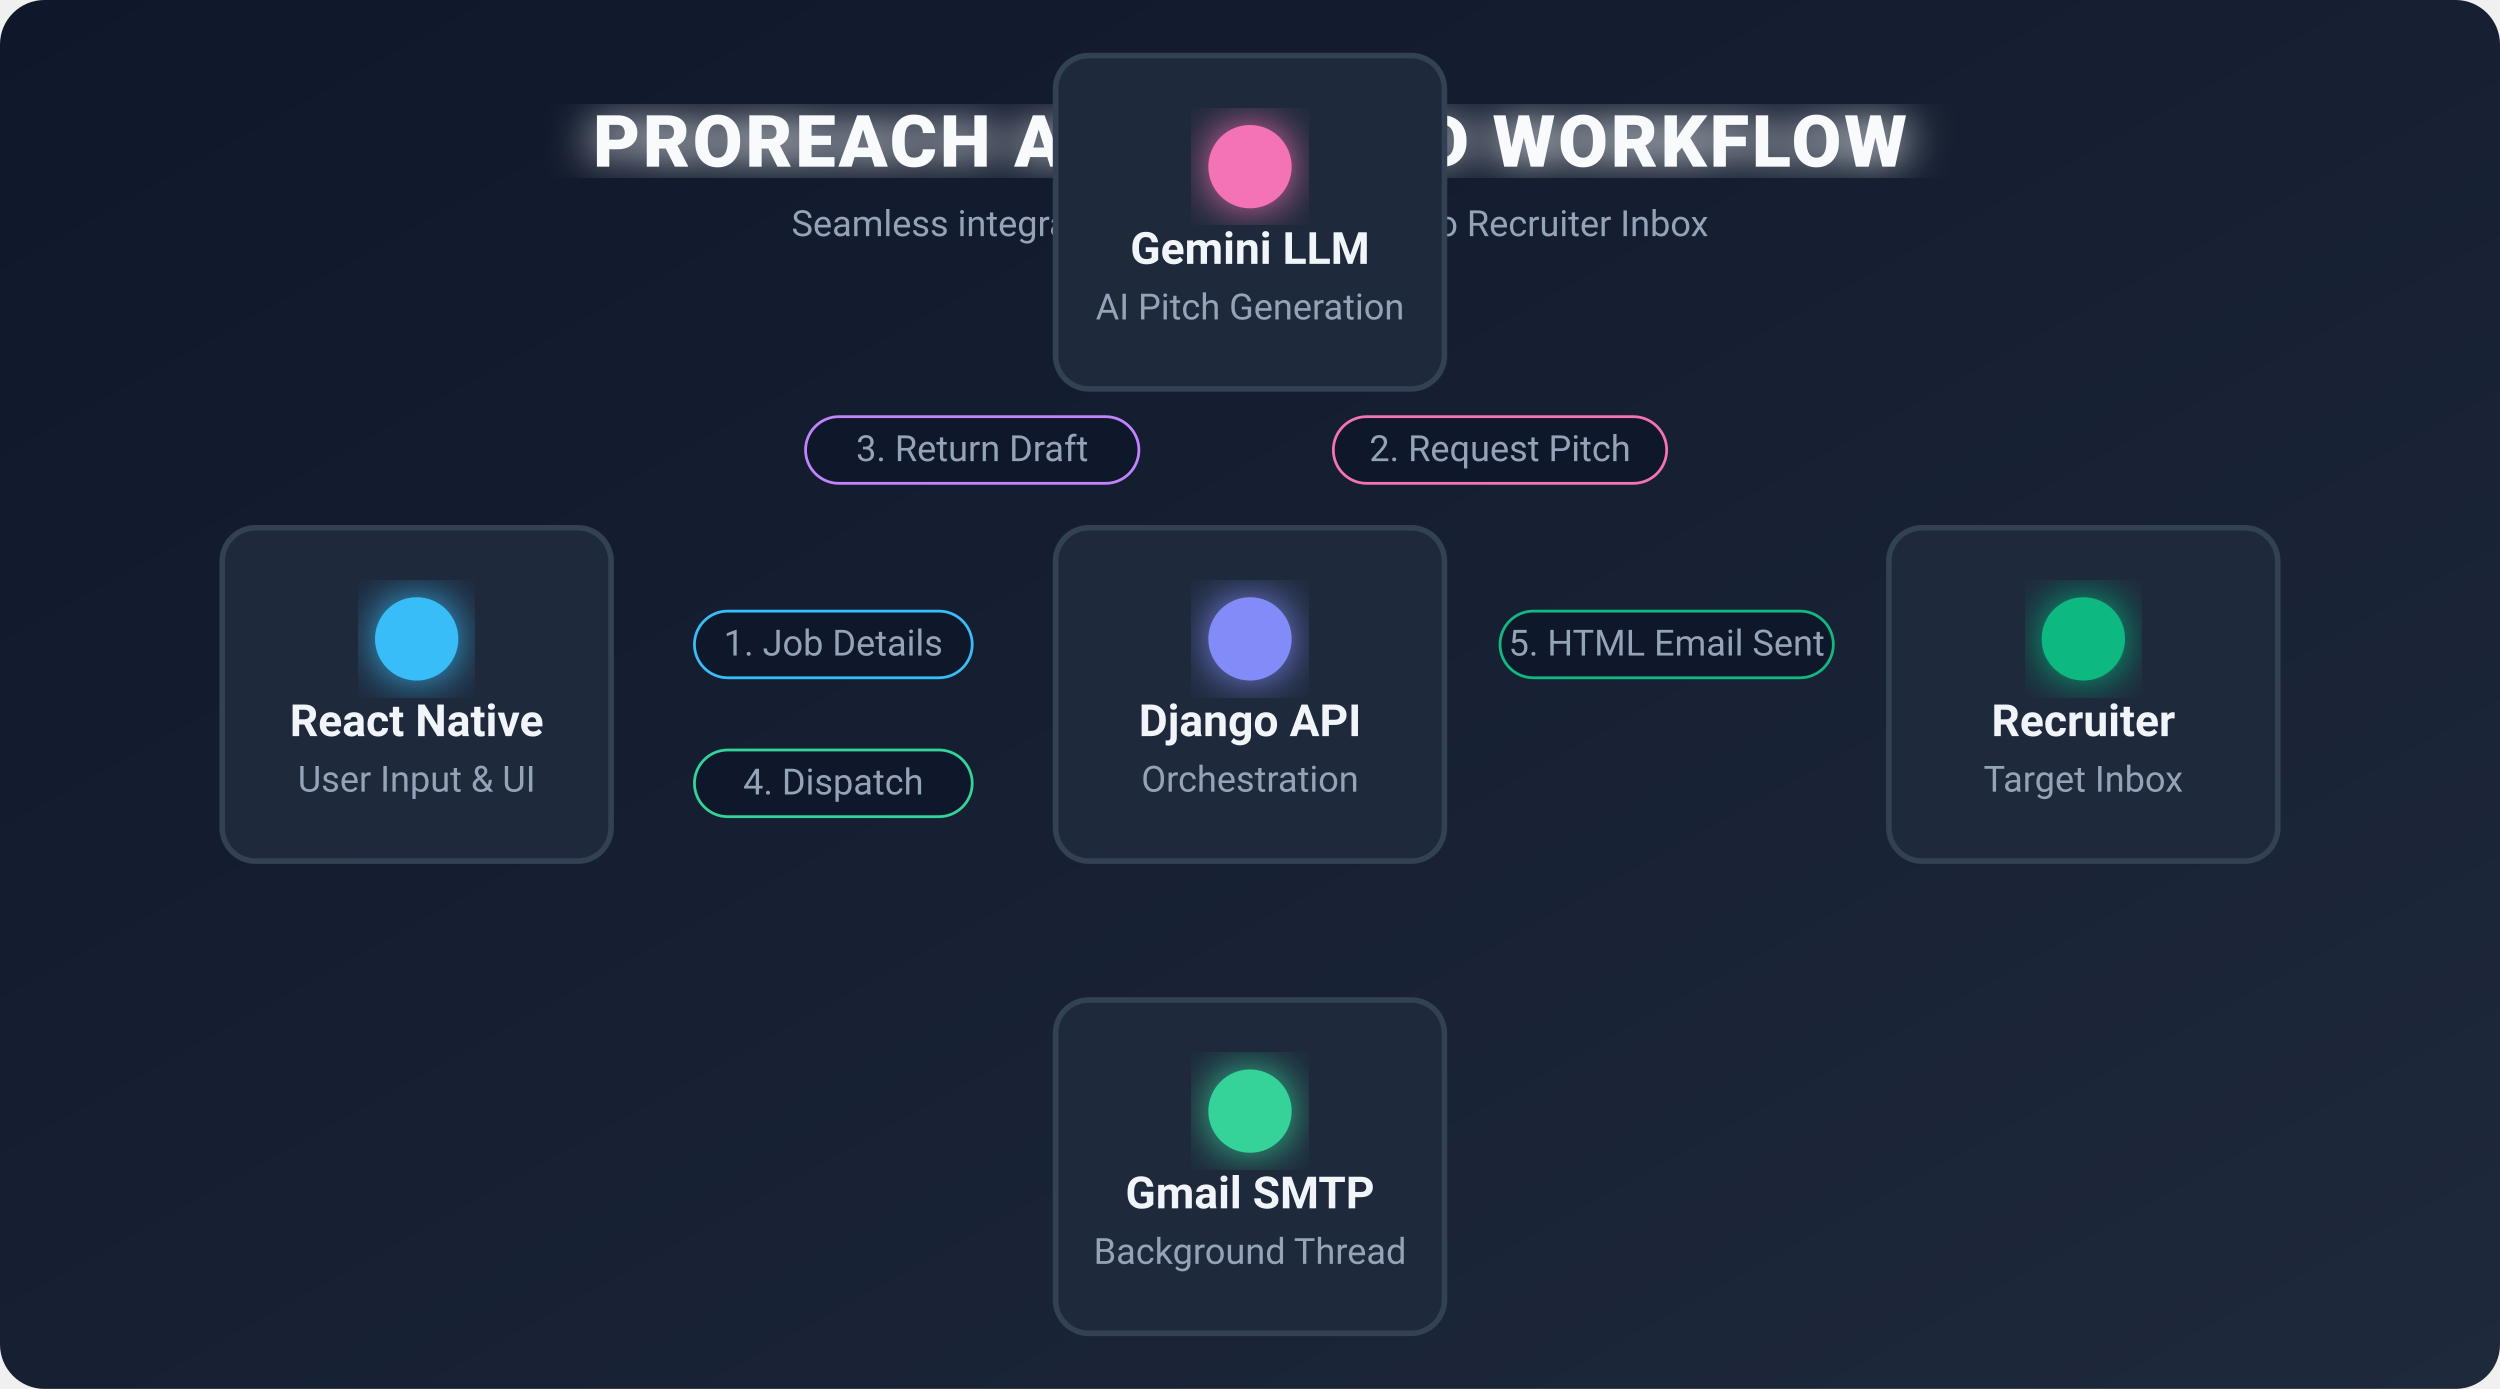
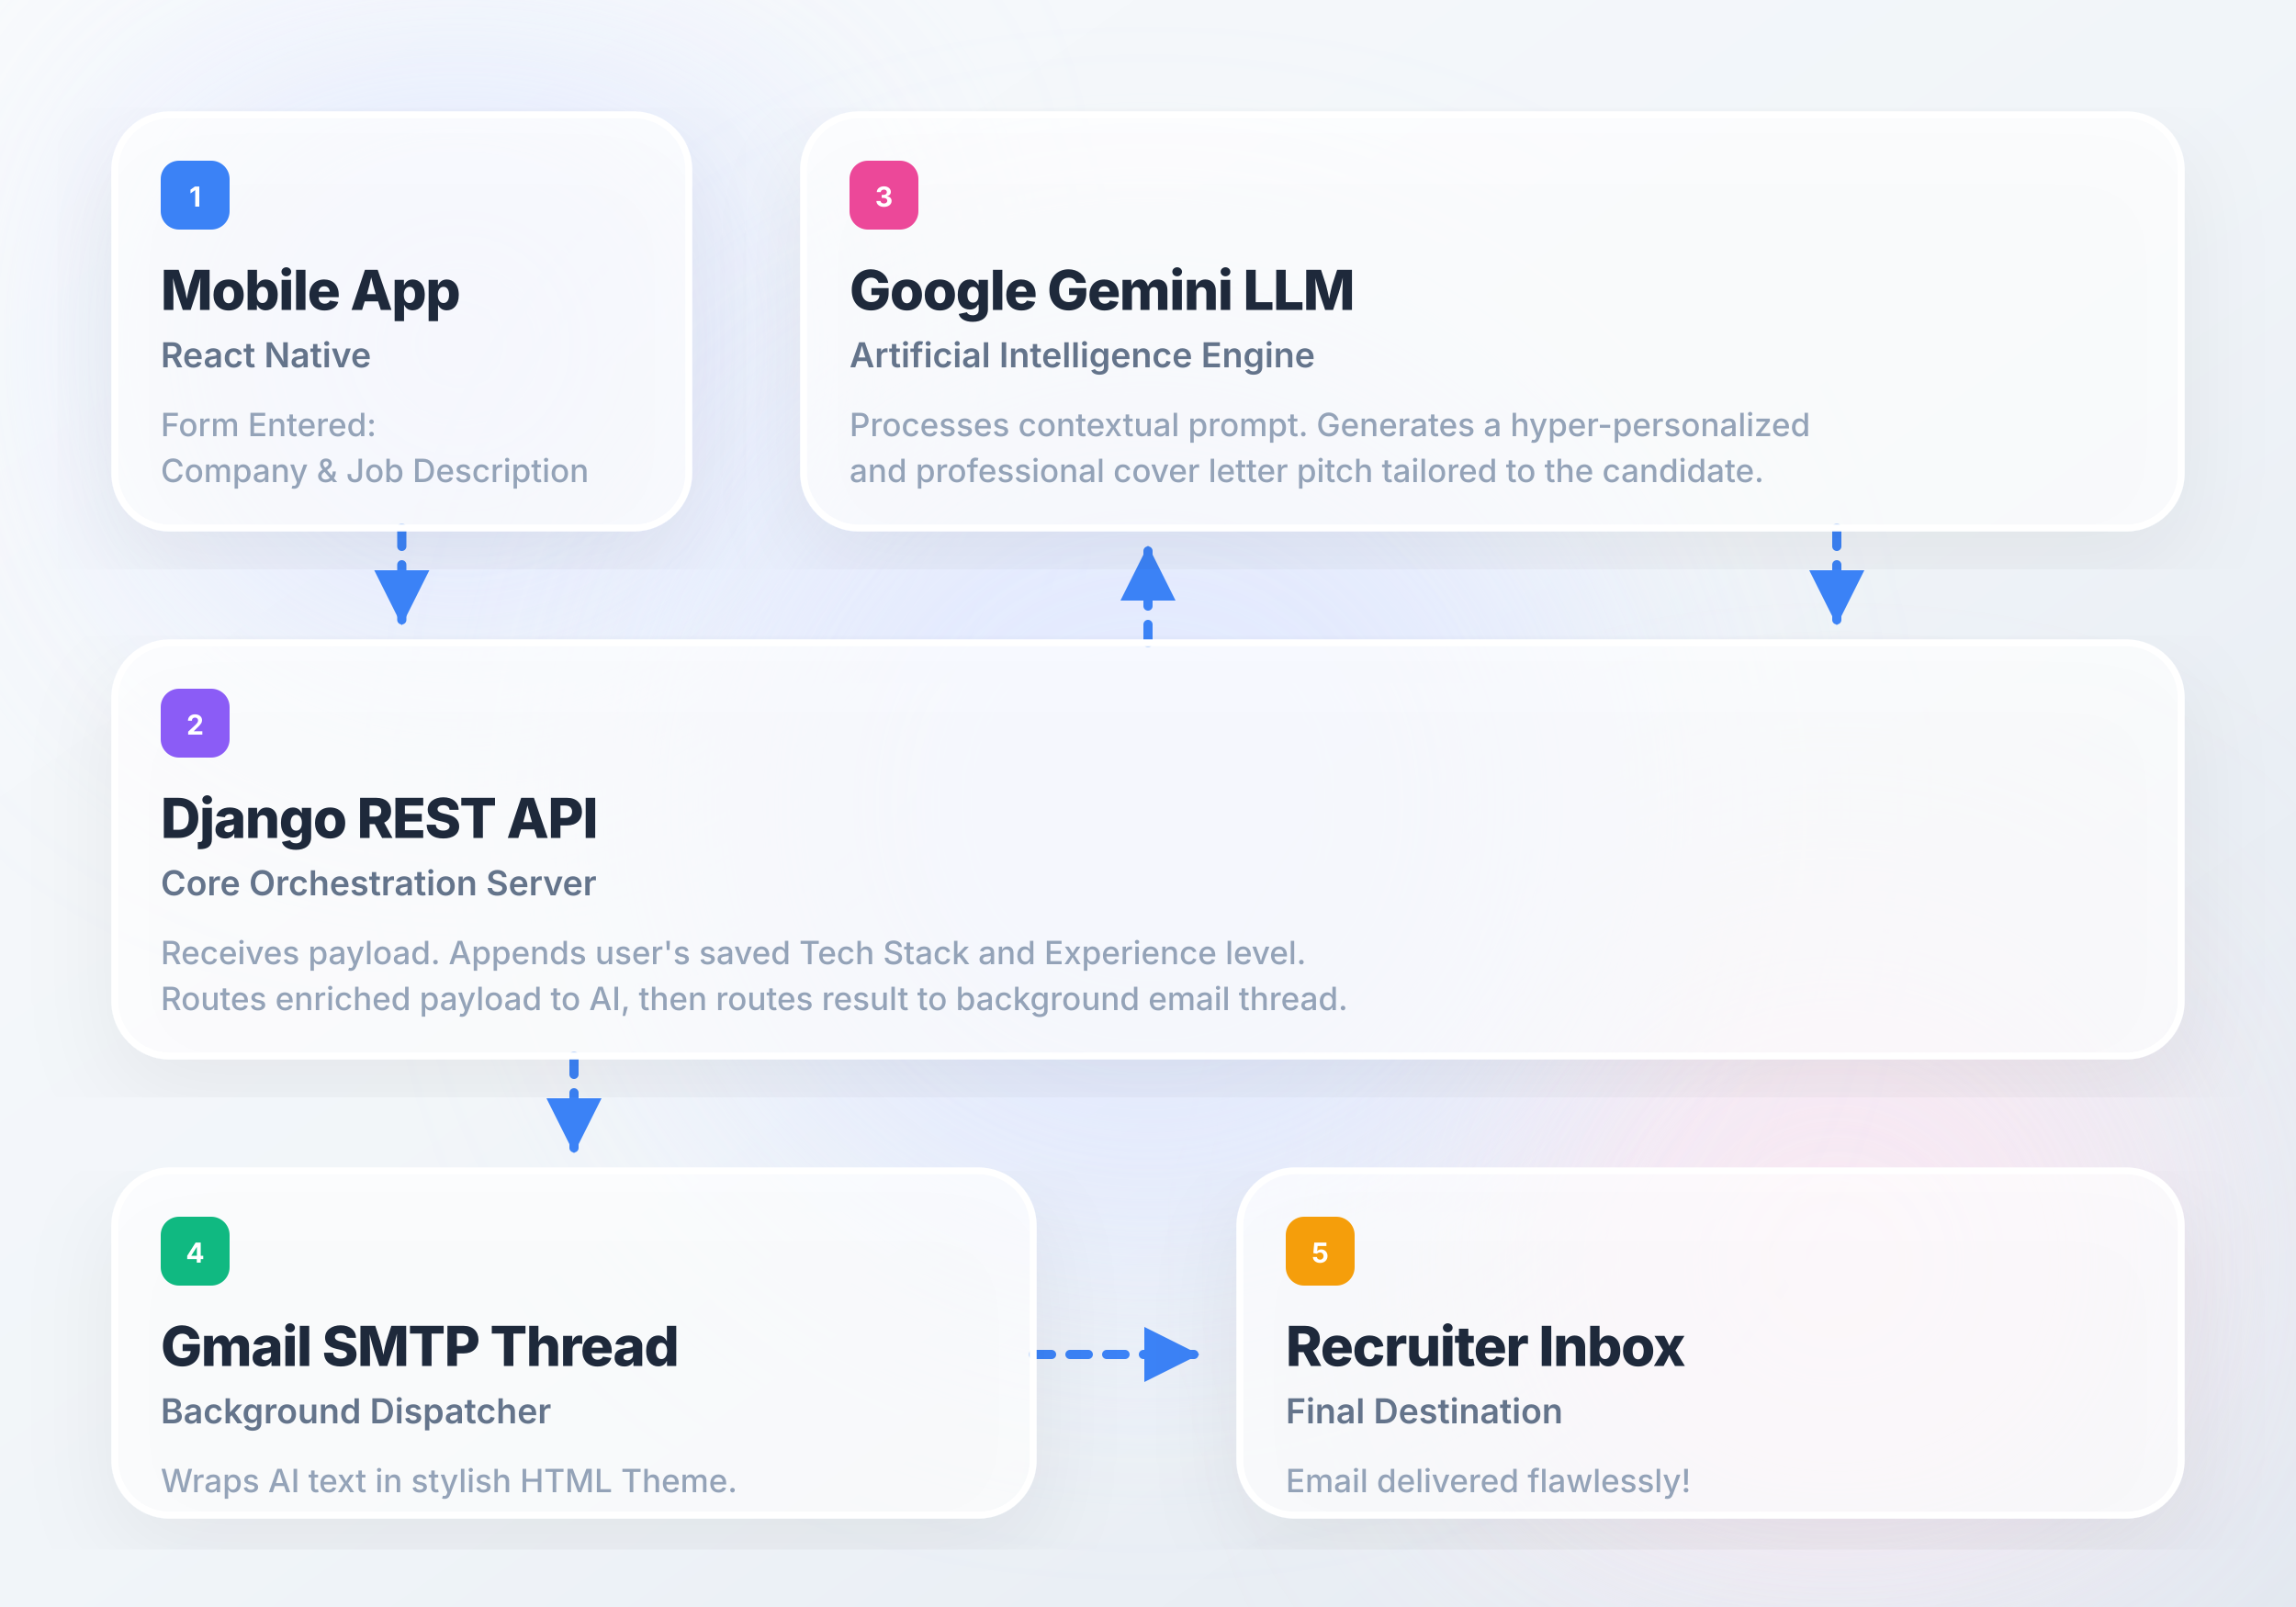
- <svg xmlns="http://www.w3.org/2000/svg" viewBox="0 0 900 500" width="100%" height="500">
+ <svg xmlns="http://www.w3.org/2000/svg" viewBox="0 0 1000 700" width="100%" height="700">
  <defs>
-     <linearGradient id="bg" x1="0" y1="0" x2="1" y2="1">
-       <stop offset="0%" stop-color="#0F172A" />
-       <stop offset="100%" stop-color="#1E293B" />
+     <linearGradient id="bgGrad" x1="0%" y1="0%" x2="100%" y2="100%">
+       <stop offset="0%" stop-color="#F8FAFC" />
+       <stop offset="50%" stop-color="#F1F5F9" />
+       <stop offset="100%" stop-color="#E2E8F0" />
    </linearGradient>
-     <linearGradient id="pathGradient" x1="0" y1="0" x2="1" y2="0">
-       <stop offset="0%" stop-color="#38BDF8" />
-       <stop offset="100%" stop-color="#818CF8" />
-     </linearGradient>
-     <linearGradient id="aiGradient" x1="0" y1="0" x2="1" y2="0">
-       <stop offset="0%" stop-color="#F472B6" />
-       <stop offset="100%" stop-color="#C084FC" />
-     </linearGradient>
-     <linearGradient id="emailGradient" x1="0" y1="0" x2="1" y2="0">
-       <stop offset="0%" stop-color="#34D399" />
-       <stop offset="100%" stop-color="#10B981" />
-     </linearGradient>
-     <filter id="glow" x="-20%" y="-20%" width="140%" height="140%">
-       <feGaussianBlur stdDeviation="8" result="blur" />
-       <feMerge>
-         <feMergeNode in="blur" />
-         <feMergeNode in="SourceGraphic" />
-       </feMerge>
+     <filter id="glass" x="-10%" y="-10%" width="120%" height="120%">
+       <feDropShadow dx="0" dy="15" stdDeviation="20" flood-color="#0F172A" flood-opacity="0.08" />
    </filter>
+     <marker id="arrowhead" viewBox="0 0 10 10" refX="9" refY="5" markerWidth="6" markerHeight="6" orient="auto">
+       <path d="M 0 0 L 10 5 L 0 10 z" fill="#3B82F6" />
+     </marker>
    <style>
-       .text-title { font-family: -apple-system, BlinkMacSystemFont, 'Segoe UI', Roboto, sans-serif; font-weight: 800; font-size: 26px; fill: #F8FAFC; letter-spacing: 1px; }
-       .text-node { font-family: -apple-system, BlinkMacSystemFont, 'Segoe UI', Roboto, sans-serif; font-weight: 600; font-size: 16px; fill: #F1F5F9; }
-       .text-desc { font-family: -apple-system, BlinkMacSystemFont, 'Segoe UI', Roboto, sans-serif; font-weight: 400; font-size: 13px; fill: #94A3B8; }
+       .bg-blob { fill: #E0E7FF; filter: blur(60px); opacity: 0.8; }
+       .bg-blob-pink { fill: #FCE7F3; filter: blur(60px); opacity: 0.8; }
      
-       .box { fill: #1E293B; stroke: #334155; stroke-width: 2; rx: 12; transition: all 0.3s; }
+       .glass-card { fill: rgba(255, 255, 255, 0.7); stroke: rgba(255, 255, 255, 1); stroke-width: 3; rx: 24; filter: url(#glass); }
      
-       .flow-line { fill: none; stroke-width: 3; stroke-linecap: round; stroke-dasharray: 8 8; animation: moveFlow 1s linear infinite; }
-       @keyframes moveFlow { to { stroke-dashoffset: -16; } }
+       .title { font-family: -apple-system, system-ui, sans-serif; font-weight: 800; font-size: 24px; fill: #1E293B; letter-spacing: -0.5px; }
+       .subtitle { font-family: -apple-system, system-ui, sans-serif; font-weight: 600; font-size: 15px; fill: #64748B; }
+       .desc { font-family: -apple-system, system-ui, sans-serif; font-weight: 500; font-size: 14px; fill: #94A3B8; }
+       
+       .beam { fill: none; stroke: #3B82F6; stroke-width: 4; stroke-dasharray: 8 8; stroke-linecap: round; animation: flowBeam 1s linear infinite; }
+       @keyframes flowBeam { to { stroke-dashoffset: -16; } }

-       .pulse { animation: pulseGlow 2s infinite alternate; }
-       @keyframes pulseGlow {
-         0% { opacity: 0.7; transform: scale(0.98); }
-         100% { opacity: 1; transform: scale(1.02); }
-       }
+       .badge { font-family: -apple-system, system-ui, sans-serif; font-weight: 700; font-size: 12px; fill: #FFFFFF; }
    </style>
  </defs>
-   <rect width="900" height="500" fill="url(#bg)" rx="16" />
-   <text x="450" y="60" text-anchor="middle" class="text-title" filter="url(#glow)">PROREACH AUTOMATED WORKFLOW</text>
-   <text x="450" y="85" text-anchor="middle" class="text-desc">Seamless integration from Mobile to AI to Recruiter Inbox</text>
-   <path d="M 220 250 L 380 250" class="flow-line" stroke="url(#pathGradient)" filter="url(#glow)" />
-   <path d="M 450 190 L 450 140" class="flow-line" stroke="url(#aiGradient)" filter="url(#glow)" />
-   <path d="M 450 310 L 450 360" class="flow-line" stroke="url(#emailGradient)" filter="url(#glow)" />
-   <path d="M 520 250 L 680 250" class="flow-line" stroke="url(#emailGradient)" filter="url(#glow)" />
-   <g transform="translate(80, 190)">
-     <rect width="140" height="120" class="box" />
-     <circle cx="70" cy="40" r="15" fill="#38BDF8" class="pulse" filter="url(#glow)" />
-     <text x="70" y="75" text-anchor="middle" class="text-node">React Native</text>
-     <text x="70" y="95" text-anchor="middle" class="text-desc">User Input &amp; UI</text>
+   <rect width="1000" height="700" fill="url(#bgGrad)" />
+   <circle cx="200" cy="150" r="150" class="bg-blob" />
+   <circle cx="800" cy="550" r="150" class="bg-blob-pink" />
+   <circle cx="500" cy="350" r="200" class="bg-blob" />
+   <path d="M 175 230 L 175 270" class="beam" marker-end="url(#arrowhead)" />
+   <path d="M 500 280 L 500 240" class="beam" marker-end="url(#arrowhead)" />
+   <path d="M 800 230 L 800 270" class="beam" marker-end="url(#arrowhead)" />
+   <path d="M 250 460 L 250 500" class="beam" marker-end="url(#arrowhead)" />
+   <path d="M 450 590 L 520 590" class="beam" marker-end="url(#arrowhead)" />
+   <g transform="translate(50, 50)">
+     <rect width="250" height="180" class="glass-card" />
+     <rect x="20" y="20" width="30" height="30" rx="8" fill="#3B82F6" />
+     <text x="35" y="40" text-anchor="middle" class="badge">1</text>
+     <text x="20" y="85" class="title">Mobile App</text>
+     <text x="20" y="110" class="subtitle">React Native</text>
+     <text x="20" y="140" class="desc">Form Entered:</text>
+     <text x="20" y="160" class="desc">Company &amp; Job Description</text>
  </g>
-   <g transform="translate(380, 190)">
-     <rect width="140" height="120" class="box" stroke="#818CF8" />
-     <circle cx="70" cy="40" r="15" fill="#818CF8" class="pulse" filter="url(#glow)" />
-     <text x="70" y="75" text-anchor="middle" class="text-node">Django API</text>
-     <text x="70" y="95" text-anchor="middle" class="text-desc">Orchestration</text>
+   <g transform="translate(350, 50)">
+     <rect width="600" height="180" class="glass-card" />
+     <rect x="20" y="20" width="30" height="30" rx="8" fill="#EC4899" />
+     <text x="35" y="40" text-anchor="middle" class="badge">3</text>
+     <text x="20" y="85" class="title">Google Gemini LLM</text>
+     <text x="20" y="110" class="subtitle">Artificial Intelligence Engine</text>
+     <text x="20" y="140" class="desc">Processes contextual prompt. Generates a hyper-personalized</text>
+     <text x="20" y="160" class="desc">and professional cover letter pitch tailored to the candidate.</text>
  </g>
-   <g transform="translate(380, 20)">
-     <rect width="140" height="120" class="box" stroke="#F472B6" />
-     <circle cx="70" cy="40" r="15" fill="#F472B6" class="pulse" filter="url(#glow)" />
-     <text x="70" y="75" text-anchor="middle" class="text-node">Gemini LLM</text>
-     <text x="70" y="95" text-anchor="middle" class="text-desc">AI Pitch Generation</text>
+   <g transform="translate(50, 280)">
+     <rect width="900" height="180" class="glass-card" />
+     <rect x="20" y="20" width="30" height="30" rx="8" fill="#8B5CF6" />
+     <text x="35" y="40" text-anchor="middle" class="badge">2</text>
+     <text x="20" y="85" class="title">Django REST API</text>
+     <text x="20" y="110" class="subtitle">Core Orchestration Server</text>
+     <text x="20" y="140" class="desc">Receives payload. Appends user's saved Tech Stack and Experience level.</text>
+     <text x="20" y="160" class="desc">Routes enriched payload to AI, then routes result to background email thread.</text>
  </g>
-   <g transform="translate(380, 360)">
-     <rect width="140" height="120" class="box" stroke="#34D399" />
-     <circle cx="70" cy="40" r="15" fill="#34D399" class="pulse" filter="url(#glow)" />
-     <text x="70" y="75" text-anchor="middle" class="text-node">Gmail SMTP</text>
-     <text x="70" y="95" text-anchor="middle" class="text-desc">Background Thread</text>
+   <g transform="translate(50, 510)">
+     <rect width="400" height="150" class="glass-card" />
+     <rect x="20" y="20" width="30" height="30" rx="8" fill="#10B981" />
+     <text x="35" y="40" text-anchor="middle" class="badge">4</text>
+     <text x="20" y="85" class="title">Gmail SMTP Thread</text>
+     <text x="20" y="110" class="subtitle">Background Dispatcher</text>
+     <text x="20" y="140" class="desc">Wraps AI text in stylish HTML Theme.</text>
  </g>
-   <g transform="translate(680, 190)">
-     <rect width="140" height="120" class="box" />
-     <circle cx="70" cy="40" r="15" fill="#10B981" class="pulse" filter="url(#glow)" />
-     <text x="70" y="75" text-anchor="middle" class="text-node">Recruiter</text>
-     <text x="70" y="95" text-anchor="middle" class="text-desc">Target Inbox</text>
-   </g>
-   <g transform="translate(250, 220)">
-     <rect width="100" height="24" rx="12" fill="#0F172A" stroke="#38BDF8" stroke-width="1" />
-     <text x="50" y="16" text-anchor="middle" class="text-desc" fill="#38BDF8">1. Job Details</text>
-   </g>
-   <g transform="translate(480, 150)">
-     <rect width="120" height="24" rx="12" fill="#0F172A" stroke="#F472B6" stroke-width="1" />
-     <text x="60" y="16" text-anchor="middle" class="text-desc" fill="#F472B6">2. Request Pitch</text>
-   </g>
-   <g transform="translate(290, 150)">
-     <rect width="120" height="24" rx="12" fill="#0F172A" stroke="#C084FC" stroke-width="1" />
-     <text x="60" y="16" text-anchor="middle" class="text-desc" fill="#C084FC">3. Return Draft</text>
-   </g>
-   <g transform="translate(250, 270)">
-     <rect width="100" height="24" rx="12" fill="#0F172A" stroke="#34D399" stroke-width="1" />
-     <text x="50" y="16" text-anchor="middle" class="text-desc" fill="#34D399">4. Dispatch</text>
-   </g>
-   <g transform="translate(540, 220)">
-     <rect width="120" height="24" rx="12" fill="#0F172A" stroke="#10B981" stroke-width="1" />
-     <text x="60" y="16" text-anchor="middle" class="text-desc" fill="#10B981">5. HTML Email Sent</text>
+   <g transform="translate(540, 510)">
+     <rect width="410" height="150" class="glass-card" />
+     <rect x="20" y="20" width="30" height="30" rx="8" fill="#F59E0B" />
+     <text x="35" y="40" text-anchor="middle" class="badge">5</text>
+     <text x="20" y="85" class="title">Recruiter Inbox</text>
+     <text x="20" y="110" class="subtitle">Final Destination</text>
+     <text x="20" y="140" class="desc">Email delivered flawlessly!</text>
  </g>
</svg>
